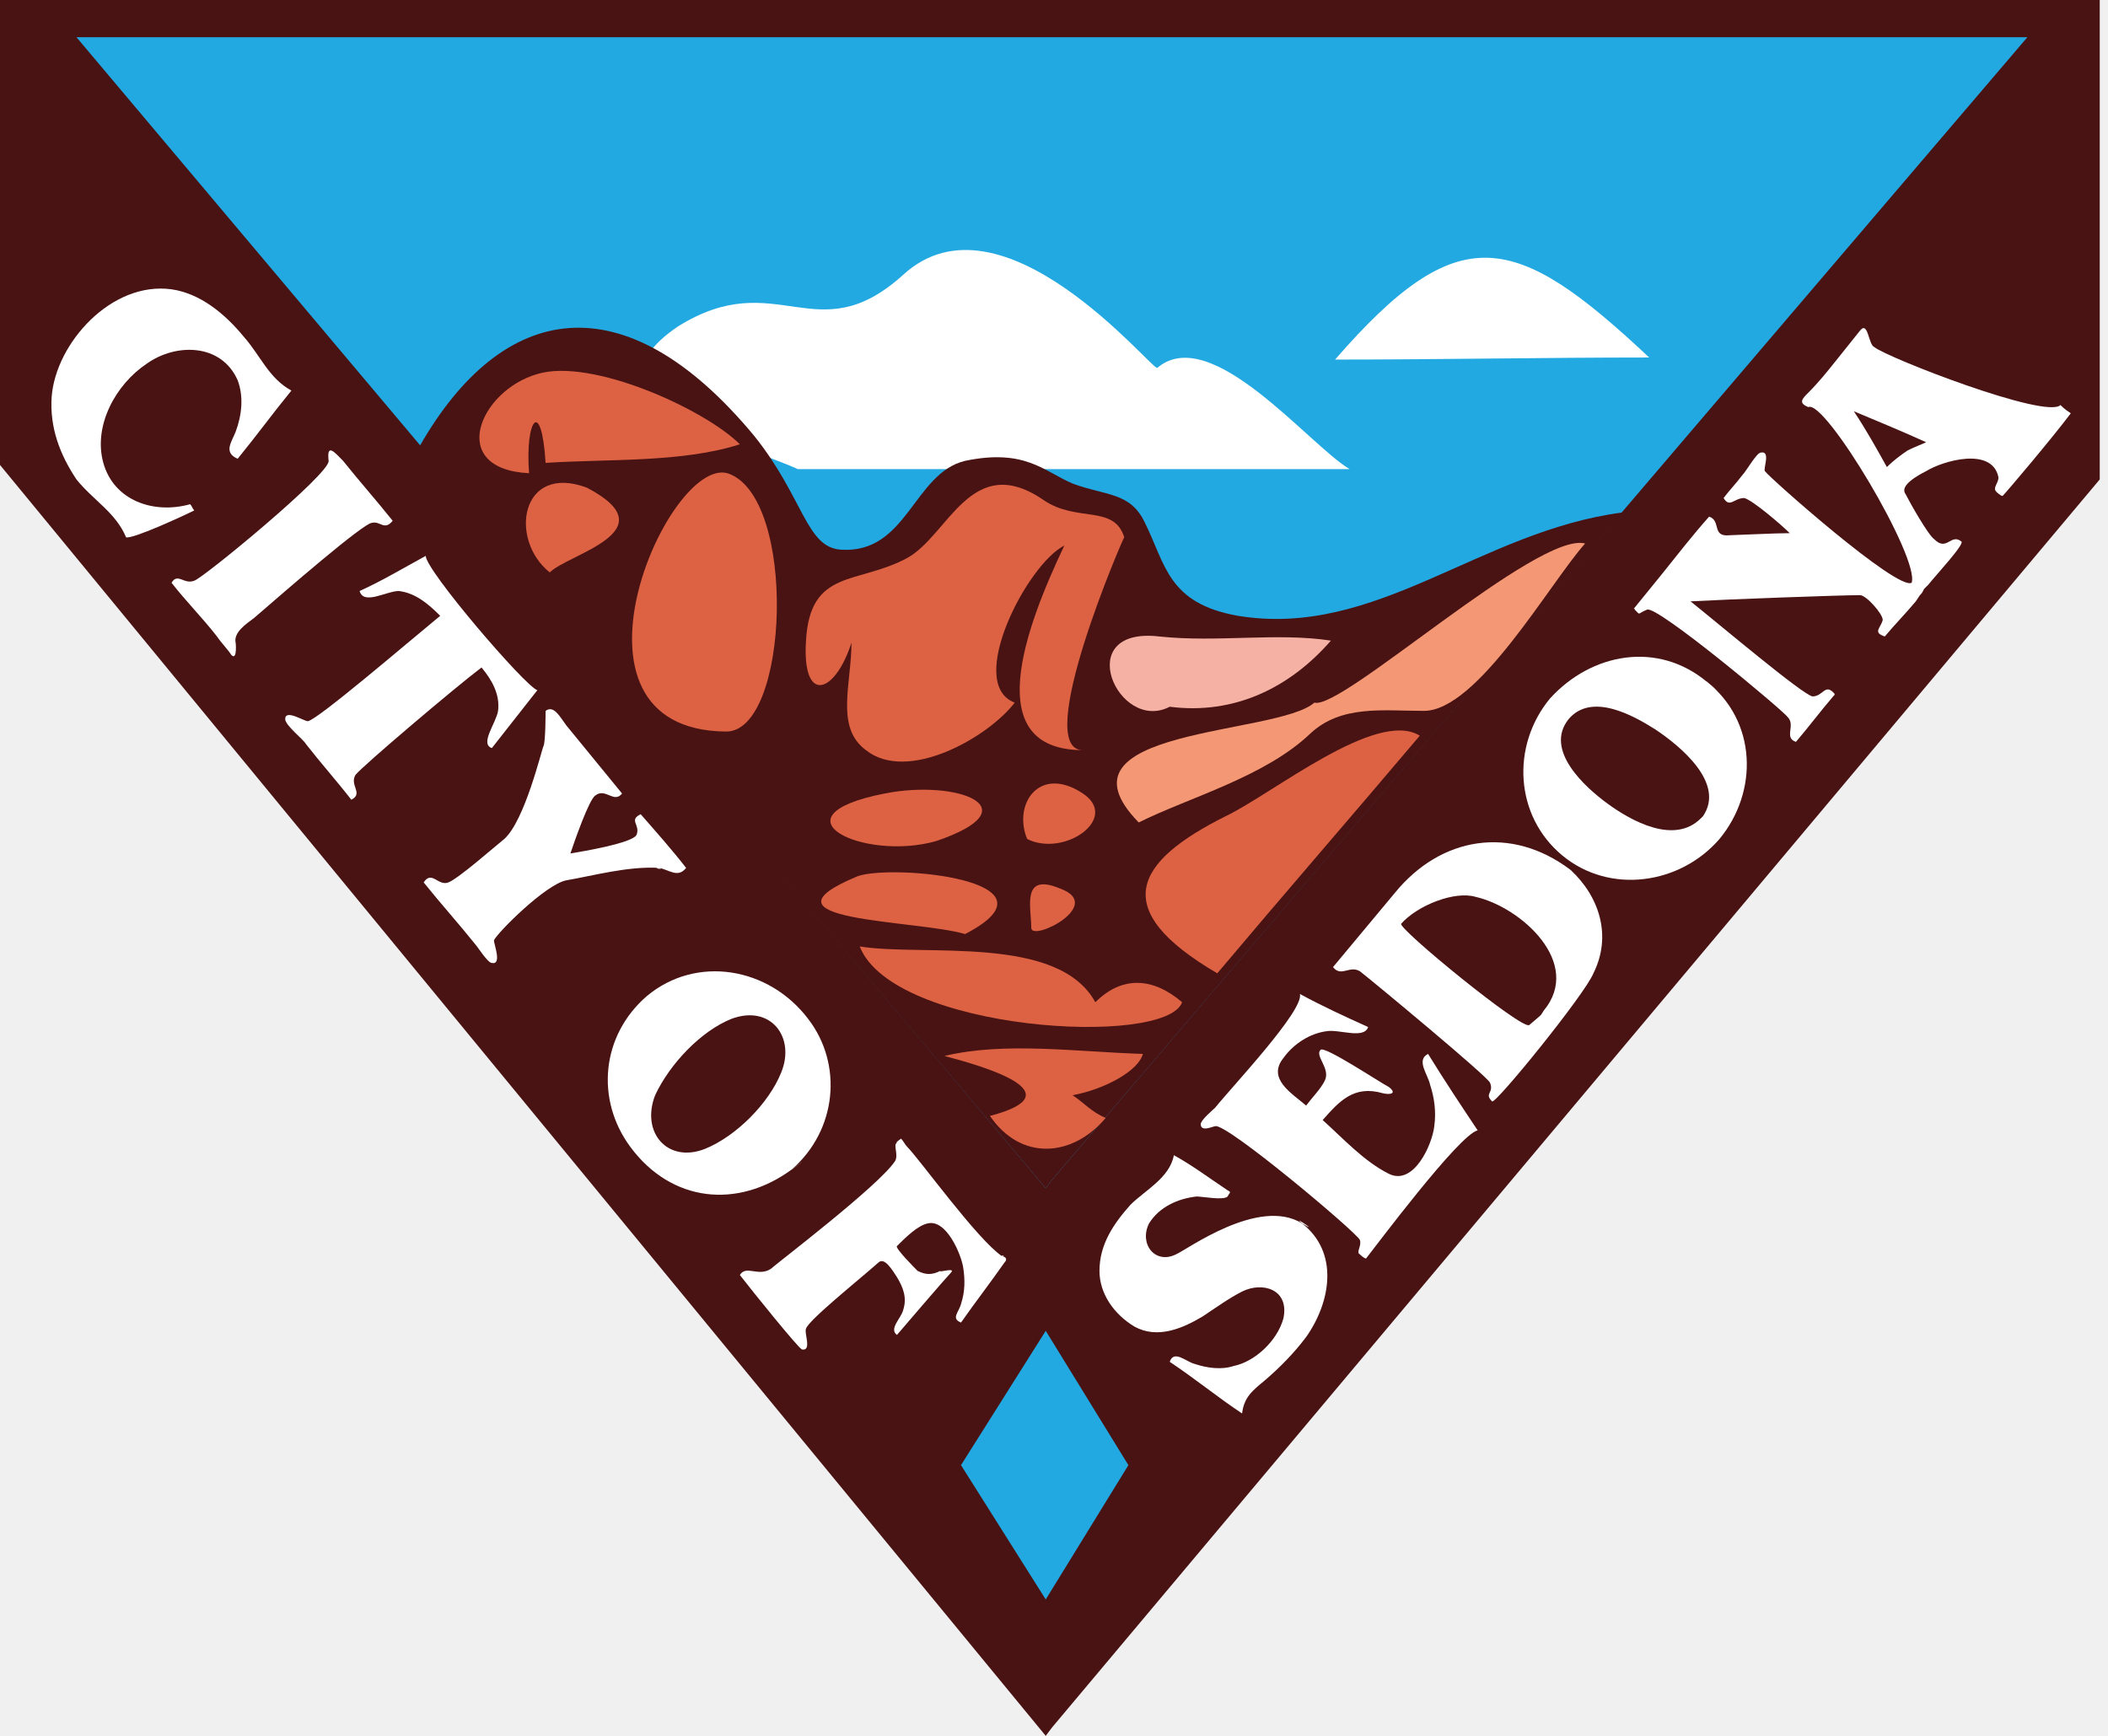
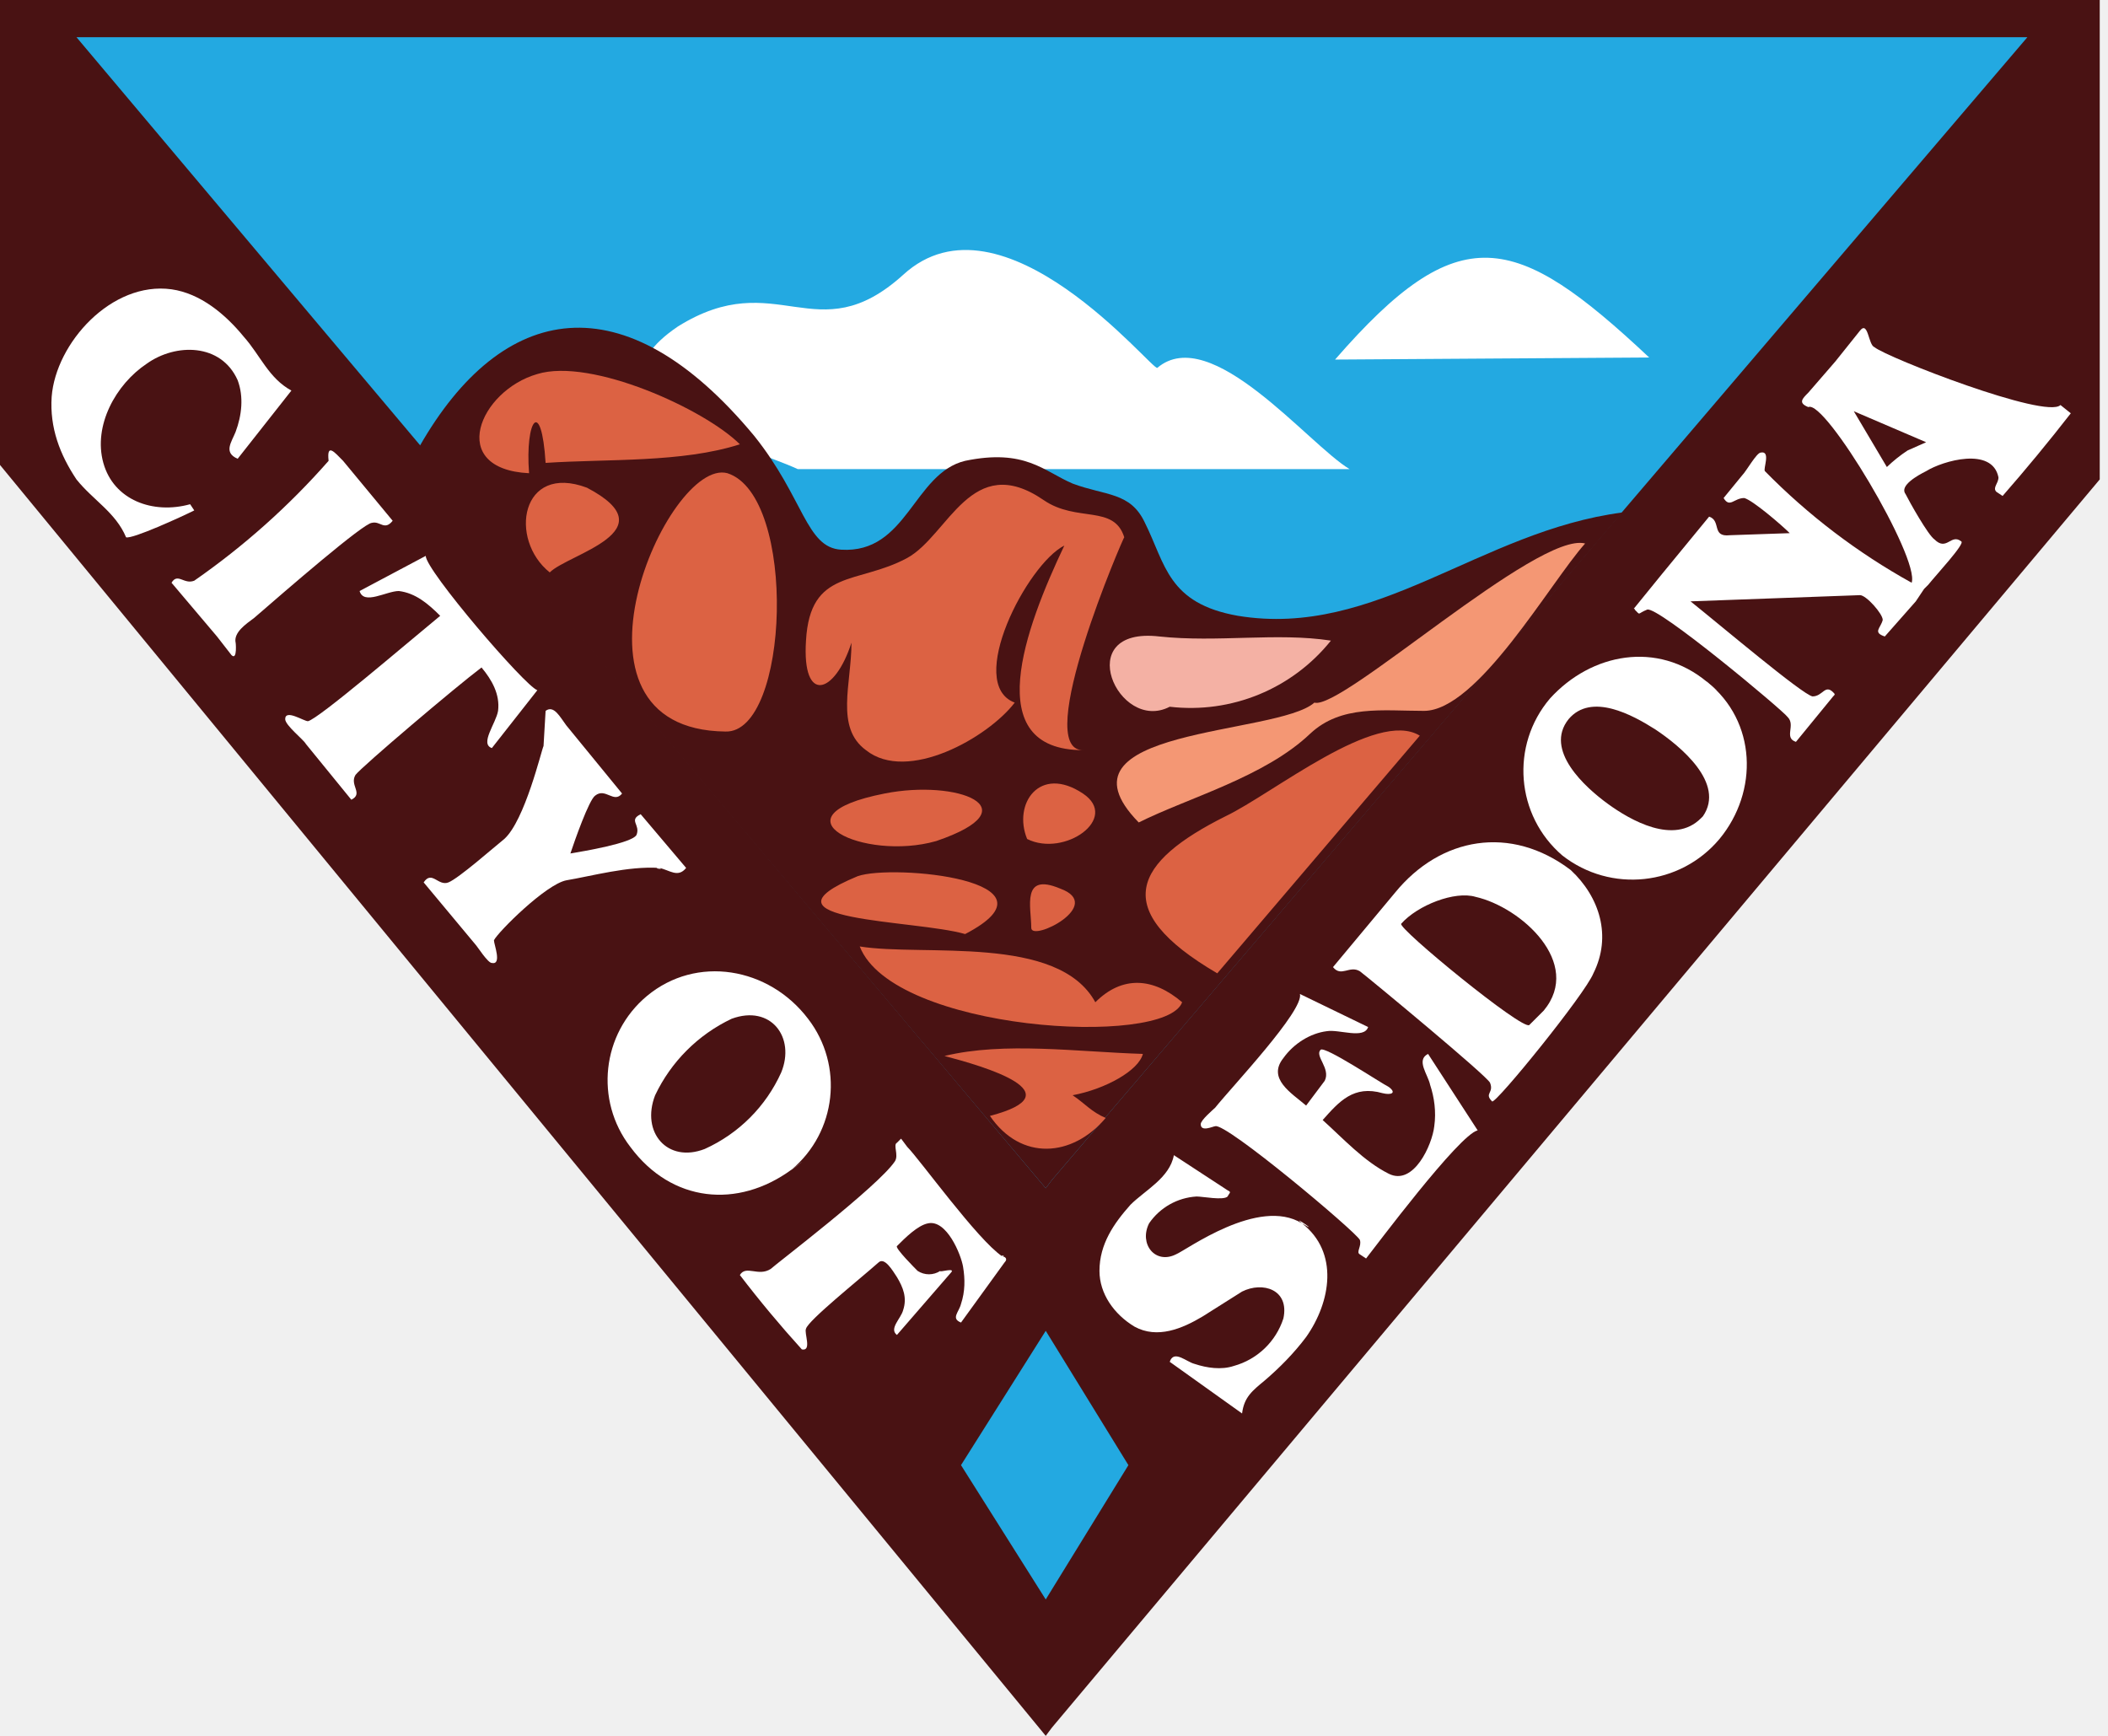
- <svg xmlns="http://www.w3.org/2000/svg" width="102" height="84" viewBox="0 0 102 84" fill="none">
-   <path d="M1 0.7L50.6 59.1L99.9 1.1L1 0.7Z" fill="#23A9E1" />
-   <path d="M79.8 17.3C74.7 17.3 69.7 17.4 64.6 17.4C70.6 10.5 73.3 11.2 79.8 17.3Z" fill="white" />
-   <path d="M38.6 22.7C47.5 22.7 56.4 22.7 65.3 22.7C63.3 21.5 58.6 15.6 56 17.8C55.8 18 48.5 8.9 43.7 13.3C39.5 17.1 37.6 12.8 32.8 15.8C27.5 19.4 36 21.5 38.6 22.7Z" fill="white" />
-   <path d="M50.9 0H0V22.5L50.6 84L50.9 83.6L101.6 23.2V0H50.9ZM50.9 57.1L50.6 57.5L3.7 1.8H50.9H98.1L50.9 57.1Z" fill="#491213" />
-   <path d="M50.6 57.5L50.9 57.1L78.5 24.8C71.6 25.7 66.6 30.9 59.9 29.8C56.5 29.2 56.4 27.3 55.4 25.3C54.7 23.8 53.5 24 51.9 23.4C50.5 22.8 49.6 21.7 46.7 22.3C44.2 22.9 43.9 26.8 40.7 26.6C39 26.5 38.9 24.1 36.5 21.1C30.2 13.5 24.3 14.6 20.3 21.6L50.6 57.5Z" fill="#491213" />
-   <path d="M46.5 70.9L50.6 64.4L54.6 70.9L50.6 77.4L46.5 70.9Z" fill="#23A9E1" />
-   <path d="M23.3 32.3C23.8 32.9 24.2 33.6 24.1 34.4C24 35 23.2 36 23.8 36.2C24.5 35.3 25.3 34.3 26 33.4C25.4 33.2 20.6 27.6 20.6 26.9C19.5 27.5 18.5 28.1 17.4 28.6C17.6 29.3 18.7 28.6 19.3 28.6C20.1 28.7 20.7 29.2 21.3 29.8C19.6 31.2 15.4 34.8 14.9 34.9C14.7 34.9 13.8 34.3 13.8 34.8C13.8 35.1 14.7 35.8 14.8 36C15.5 36.9 16.3 37.8 17 38.7C17.6 38.4 16.9 38 17.2 37.5C17.5 37.1 22.1 33.2 23.3 32.3Z" fill="white" />
-   <path d="M18 25.3C18.4 25.2 18.6 25.7 19 25.2C18.2 24.2 17.4 23.3 16.6 22.3C16.2 21.9 15.8 21.4 15.9 22.3C16 22.9 9.8 28 9.4 28.1C8.9 28.3 8.6 27.7 8.3 28.2C9 29.1 9.8 29.9 10.5 30.8C10.7 31.1 11 31.4 11.2 31.7C11.5 32 11.4 31 11.4 31.1C11.3 30.6 11.9 30.2 12.3 29.9C13.8 28.6 17.6 25.3 18 25.3Z" fill="white" />
-   <path d="M9.2 24.4C7.4 24.9 5.5 24.2 5 22.4C4.5 20.6 5.6 18.6 7.1 17.6C8.5 16.6 10.7 16.6 11.5 18.4C11.8 19.2 11.7 20.1 11.4 20.9C11.2 21.4 10.8 21.9 11.5 22.2C12.4 21.1 13.2 20 14.1 18.9C13 18.3 12.6 17.2 11.8 16.3C10.9 15.2 9.7 14.2 8.3 14C5.4 13.6 2.7 16.6 2.5 19.2C2.4 20.7 2.9 22 3.7 23.2C4.5 24.2 5.6 24.8 6.1 26C6.4 26.1 8.8 25 9.4 24.7C9.3 24.6 9.3 24.5 9.2 24.4C8.5 24.6 9.2 24.4 9.2 24.4Z" fill="white" />
-   <path d="M48.5 60.8C47.3 60 44.5 56.1 43.9 55.5C43.8 55.4 43.7 55.2 43.6 55.1C43.6 55.1 43.3 55.3 43.4 55.3C43.2 55.4 43.5 55.9 43.3 56.2C42.5 57.4 37.5 61.2 37.3 61.4C36.7 61.8 36.1 61.2 35.8 61.7C36.5 62.6 38.6 65.2 38.8 65.3C39.3 65.4 38.9 64.5 39 64.3C39.1 63.9 41.6 61.9 42.5 61.1C42.8 60.8 43.2 61.5 43.4 61.8C43.7 62.3 43.9 62.8 43.7 63.4C43.6 63.8 43 64.3 43.4 64.6C44 63.9 45.8 61.8 46 61.6C46.3 61.3 45.4 61.6 45.5 61.5C45.1 61.7 44.8 61.7 44.4 61.5C44.3 61.4 43.3 60.4 43.4 60.3C43.8 59.9 44.4 59.3 44.9 59.2C45.8 59 46.5 60.7 46.6 61.3C46.7 61.9 46.7 62.5 46.5 63.1C46.4 63.5 46 63.8 46.5 64C47.2 63 47.9 62.1 48.6 61.1C48.8 60.9 48.6 60.8 48.5 60.8C48.4 60.7 48.7 60.8 48.5 60.8Z" fill="white" />
-   <path d="M38.3 56.6C40.5 54.7 40.8 51.5 39.1 49.3C37.2 46.8 33.7 46.2 31.3 48.2C29.1 50.1 28.8 53.2 30.5 55.5C32.5 58.2 35.7 58.5 38.3 56.6C39.5 55.7 38.2 56.7 38.3 56.6ZM37.8 51.9C37.2 53.4 35.6 55 34.1 55.6C32.3 56.3 31 54.8 31.7 53C32.4 51.5 33.9 49.9 35.4 49.3C37.3 48.6 38.5 50.2 37.8 51.9C37.4 52.8 37.9 51.7 37.8 51.9Z" fill="white" />
-   <path d="M31.9 42C32.4 42.1 32.8 42.5 33.2 42C32.5 41.1 31.7 40.2 31 39.4C30.4 39.7 31 39.9 30.8 40.4C30.6 40.8 28.2 41.2 27.6 41.3C27.8 40.7 28.5 38.7 28.8 38.5C29.3 38.1 29.7 38.9 30.1 38.4C29.2 37.3 28.3 36.2 27.4 35.1C27.1 34.7 26.8 34.1 26.4 34.4C26.4 34.4 26.4 35.9 26.3 36.1C26.2 36.3 25.4 39.7 24.4 40.6C23.9 41 22.2 42.5 21.7 42.7C21.2 42.9 20.9 42.1 20.5 42.7C21.3 43.7 22.2 44.7 23 45.7C23.1 45.8 23.6 46.6 23.8 46.6C24.3 46.7 23.9 45.7 23.9 45.5C24.1 45.1 26.4 42.8 27.4 42.6C28.6 42.4 30.4 41.9 31.9 42C32.2 42.1 31.5 42 31.9 42Z" fill="white" />
-   <path d="M25.6 22.9C21.6 22.7 23.2 18.9 26 18.1C28.6 17.3 34.1 19.8 35.8 21.5C33 22.4 29.4 22.2 26.4 22.4C26.2 19.2 25.4 20.3 25.6 22.9Z" fill="#DC6243" />
-   <path d="M26.6 27.7C24.6 26.1 25.2 22.4 28.4 23.6C32.4 25.7 27.5 26.8 26.6 27.7Z" fill="#DC6243" />
-   <path d="M35.1 35.4C26.5 35.3 32.3 22.1 35.2 22.9C38.6 24 38.2 35.5 35.1 35.4Z" fill="#DC6243" />
-   <path d="M41.2 31.1C40.4 33.6 38.8 34.1 39 31C39.2 27.5 41.5 28.3 43.9 27C45.9 25.9 47 21.8 50.5 24.2C52.1 25.3 53.9 24.4 54.4 26C54.4 25.9 49.9 36.3 52.4 36.3C47.4 36.3 49.6 30.4 51.5 26.4C49.7 27.3 46.7 33.1 49.1 34C47.8 35.7 43.9 37.9 41.9 36.3C40.4 35.2 41.2 33.1 41.2 31.1Z" fill="#DC6243" />
-   <path d="M45.3 40.7C41.8 41.7 37.2 39.5 42.8 38.4C46.3 37.7 50 39.1 45.3 40.7C45.4 40.7 45.2 40.7 45.3 40.7Z" fill="#DC6243" />
-   <path d="M49.7 40.6C49 38.9 50.3 37 52.4 38.4C54.2 39.6 51.5 41.5 49.7 40.6Z" fill="#DC6243" />
-   <path d="M46.7 45.2C44.3 44.5 36.2 44.6 41.5 42.4C43.2 41.8 51.7 42.6 46.7 45.2Z" fill="#DC6243" />
-   <path d="M49.9 44.9C49.9 43.9 49.4 42.2 51.3 43C53.5 43.8 49.9 45.6 49.9 44.9C49.9 44.9 49.9 44.7 49.9 44.9Z" fill="#DC6243" />
-   <path d="M57.2 48.5C55.8 47.3 54.3 47.2 53 48.5C51.2 45.2 44.7 46.3 41.6 45.8C43.2 49.9 56.4 50.7 57.2 48.5Z" fill="#DC6243" />
-   <path d="M55.3 51C52.1 50.9 48.6 50.4 45.7 51.1C47.6 51.6 52.1 52.9 47.9 54C49.4 56.2 51.9 56 53.5 54.1C52.8 53.8 52.5 53.4 51.9 53C53.5 52.7 55.1 51.8 55.3 51Z" fill="#DC6243" />
-   <path d="M58.9 47.1C53.6 44 54.9 41.7 59.3 39.5C61.6 38.4 66.6 34.3 68.7 35.6C65.4 39.5 62.1 43.3 58.9 47.1Z" fill="#DC6243" />
-   <path d="M55.1 39.8C50.6 35.2 61.8 35.6 63.6 34C64.9 34.4 74.4 25.7 76.7 26.3C75 28.2 71.5 34.4 68.9 34.4C66.9 34.4 64.9 34.1 63.4 35.5C61.2 37.6 57.5 38.6 55.1 39.8Z" fill="#F49774" />
-   <path d="M56.6 34.2C54.1 35.5 51.8 30.3 56.1 30.8C58.9 31.1 61.8 30.6 64.4 31C62.4 33.3 59.7 34.6 56.6 34.2Z" fill="#F4B1A4" />
-   <path d="M69.2 52.5C69.4 53.1 69.5 53.8 69.4 54.5C69.3 55.4 68.4 57.4 67.2 56.8C66 56.2 65 55.1 64 54.2C64.8 53.3 65.5 52.5 66.9 52.9C67.3 53 67.6 52.9 67.2 52.6C66.8 52.4 64.1 50.6 63.9 50.8C63.6 51.1 64.4 51.7 64.1 52.3C63.9 52.7 63.5 53.1 63.2 53.5C62.5 52.9 61.3 52.2 62.1 51.2C62.6 50.5 63.4 50 64.2 49.9C64.8 49.8 66 50.3 66.2 49.7C65.1 49.2 64 48.7 62.9 48.1C63.1 48.9 59.6 52.6 58.8 53.6C58.7 53.7 58.1 54.2 58.1 54.4C58.1 54.8 58.7 54.5 58.8 54.5C59.3 54.3 65.6 59.6 65.8 60C65.9 60.3 65.6 60.6 65.8 60.7C65.8 60.7 66 60.9 66.1 60.9C66.5 60.4 70.6 54.9 71.5 54.7C70.7 53.5 69.9 52.3 69.1 51C68.5 51.3 69.1 52 69.2 52.5Z" fill="white" />
-   <path d="M63 59.2C60.9 57.9 57.4 60.5 56.9 60.7C55.9 61.2 55.1 60.2 55.6 59.2C56.1 58.4 57 58 57.9 57.9C58.2 57.9 59.2 58.1 59.4 57.9C59.5 57.7 59.6 57.7 59.4 57.6C58.5 57 57.7 56.4 56.8 55.9C56.6 57 55.4 57.6 54.7 58.3C53.9 59.2 53.2 60.2 53.2 61.5C53.2 62.6 53.9 63.6 54.9 64.2C56 64.8 57.2 64.3 58.2 63.7C58.8 63.3 59.5 62.8 60.1 62.5C61.1 62 62.4 62.4 62.1 63.8C61.8 64.9 60.7 65.9 59.7 66.1C59.1 66.3 58.4 66.2 57.8 66C57.4 65.9 56.8 65.3 56.6 65.9C57.8 66.7 58.9 67.6 60.1 68.4C60.2 67.6 60.6 67.3 61.2 66.8C61.9 66.2 62.6 65.5 63.2 64.7C64.4 63 64.8 60.6 63 59.2Z" fill="white" />
-   <path d="M63 59.2C64 59.8 62.4 58.7 63 59.2V59.2Z" fill="white" />
-   <path d="M99.7 19.6C99 20.3 91.3 17.3 90.7 16.8C90.4 16.7 90.4 15.5 90 16C89.6 16.5 89.2 17 88.8 17.5C88.4 18 88 18.5 87.5 19C87.2 19.3 87 19.5 87.5 19.7C88.3 19.3 92.9 27 92.5 28.2C91.8 28.6 85.6 23.1 85.4 22.8C85.3 22.7 85.7 21.8 85.2 21.9C85 21.9 84.5 22.8 84.3 23C84 23.4 83.7 23.7 83.4 24.1C83.7 24.6 83.9 24.1 84.4 24.1C84.8 24.2 86.2 25.4 86.6 25.8C85.9 25.8 83.9 25.9 83.7 25.9C82.8 26 83.3 25.2 82.7 25C81.9 25.9 81.2 26.8 80.4 27.8C80 28.3 79.5 28.9 79.1 29.4C79 29.5 79.1 29.4 79.1 29.5C79.4 29.8 79.2 29.7 79.7 29.5C80.2 29.3 86.3 34.4 86.5 34.7C86.9 35.1 86.3 35.7 86.9 35.9C87.5 35.2 88.1 34.4 88.7 33.7C88.8 33.6 88.8 33.6 88.7 33.5C88.3 33.1 88.2 33.7 87.7 33.7C87.2 33.6 83.3 30.3 81.8 29.1C83.6 29 89.1 28.8 90 28.8C90.3 28.8 91.1 29.7 91.1 30C91 30.4 90.6 30.6 91.2 30.8C91.7 30.2 92.2 29.7 92.7 29.1L92.9 28.8C93 28.7 93 28.7 93.1 28.5L93.3 28.3C93.7 27.8 95.1 26.3 94.9 26.2C94.4 25.8 94.2 26.7 93.6 26.1C93.3 25.9 92.4 24.3 92.2 23.9C91.9 23.5 92.8 23 93.2 22.8C94 22.3 96.4 21.6 96.7 23.1C96.7 23.4 96.4 23.6 96.6 23.8C96.6 23.8 96.8 24 96.9 24C97.1 23.8 99.3 21.2 100.2 20C99.9 19.8 99.8 19.7 99.7 19.6ZM92.3 21.8C92.4 21.8 92.5 21.7 92.3 21.8C92 22 91.6 22.3 91.3 22.6C90.8 21.7 90.3 20.8 89.7 19.9C90.9 20.4 92.1 20.9 93.2 21.4C93 21.5 92.7 21.6 92.3 21.8Z" fill="white" />
-   <path d="M82.6 33C80.2 31 77 31.6 75 33.8C73.1 36.1 73.3 39.5 75.6 41.4C77.9 43.3 81.3 42.8 83.2 40.6C85.1 38.3 85 34.9 82.6 33ZM82.3 39.6C82.3 39.6 82.3 39.7 82.3 39.6C81 40.9 78.9 39.7 77.8 38.9C76.7 38.1 74.7 36.3 75.9 34.8C77 33.5 79 34.6 80.1 35.3C81.3 36.1 83.5 37.9 82.4 39.5C82.5 39.4 82.5 39.4 82.3 39.6Z" fill="white" />
-   <path d="M82.6 32.999C83.8 33.999 82.3 32.8 82.6 32.999V32.999Z" fill="white" />
-   <path d="M82.3 39.7C82.3 39.6 82.3 39.6 82.3 39.7C82.4 39.6 82.4 39.6 82.4 39.6C82.3 39.6 82.3 39.7 82.3 39.7Z" fill="white" />
-   <path d="M76 42.1C76.1 42.2 76.3 42.4 76 42.1C73.1 39.9 69.7 40.5 67.5 43.2C66.5 44.4 65.5 45.6 64.5 46.8C64.9 47.3 65.3 46.7 65.8 47C66.2 47.3 72 52.1 72.1 52.4C72.3 52.9 71.8 52.9 72.2 53.3C72.4 53.4 76.7 48.1 77.1 47.1C78 45.3 77.4 43.4 76 42.1ZM74.7 48.9C74.5 49.2 74.7 49 74 49.6C73.7 49.9 67.6 44.9 67.8 44.7C68.6 43.8 70.4 43.1 71.4 43.4C73.6 43.9 76.6 46.6 74.7 48.9Z" fill="white" />
+ <svg xmlns="http://www.w3.org/2000/svg" width="102" height="84" fill="none">
+   <path d="M1 .7l49.6 58.4 49.3-58L1 .7z" fill="#23A9E1" />
+   <path d="M79.8 17.3l-15.2.1c6-6.9 8.7-6.2 15.2-.1zm-41.2 5.4h26.7c-2-1.2-6.7-7.1-9.3-4.9-.2.2-7.5-8.9-12.3-4.5-4.2 3.8-6.1-.5-10.9 2.5-5.3 3.6 3.2 5.7 5.8 6.9z" fill="#fff" />
+   <path d="M50.9 0H0v22.5L50.6 84l.3-.4 50.7-60.4V0H50.9zm0 57.1l-.3.4L3.7 1.8h94.4L50.9 57.1z" fill="#491213" />
+   <path d="M50.6 57.5l.3-.4 27.6-32.3c-6.9.9-11.9 6.1-18.6 5-3.4-.6-3.5-2.5-4.5-4.5-.7-1.5-1.9-1.3-3.5-1.9-1.4-.6-2.3-1.7-5.2-1.1-2.5.6-2.8 4.5-6 4.3-1.7-.1-1.8-2.5-4.2-5.5-6.3-7.6-12.2-6.5-16.2.5l30.3 35.9z" fill="#491213" />
+   <path d="M46.5 70.9l4.1-6.5 4 6.5-4 6.5-4.1-6.5z" fill="#23A9E1" />
+   <path d="M23.3 32.3c.5.6.9 1.3.8 2.1-.1.6-.9 1.6-.3 1.8l2.2-2.8c-.6-.2-5.4-5.8-5.4-6.5l-3.2 1.7c.2.7 1.3 0 1.9 0 .8.1 1.4.6 2 1.2-1.7 1.4-5.9 5-6.4 5.1-.2 0-1.1-.6-1.1-.1 0 .3.9 1 1 1.2l2.2 2.7c.6-.3-.1-.7.2-1.2.3-.4 4.9-4.3 6.1-5.2zm-5.3-7c.4-.1.6.4 1-.1l-2.4-2.9c-.4-.4-.8-.9-.7 0a36 36 0 0 1-6.5 5.8c-.5.2-.8-.4-1.1.1l2.2 2.6.7.9c.3.3.2-.7.2-.6-.1-.5.5-.9.9-1.2 1.5-1.3 5.3-4.6 5.7-4.6zm-8.8-.9c-1.8.5-3.7-.2-4.2-2s.6-3.8 2.1-4.8c1.4-1 3.6-1 4.4.8.3.8.2 1.7-.1 2.5-.2.5-.6 1 .1 1.3l2.6-3.3c-1.1-.6-1.5-1.7-2.3-2.6-.9-1.1-2.1-2.1-3.5-2.3-2.9-.4-5.6 2.6-5.8 5.2-.1 1.5.4 2.8 1.2 4 .8 1 1.9 1.6 2.4 2.8.3.1 2.7-1 3.3-1.3l-.2-.3c-.7.2 0 0 0 0zm39.3 36.4c-1.2-.8-4-4.7-4.6-5.3l-.3-.4-.2.2c-.2.1.1.6-.1.9-.8 1.2-5.8 5-6 5.2-.6.4-1.2-.2-1.5.3a56 56 0 0 0 3 3.6c.5.1.1-.8.2-1 .1-.4 2.6-2.4 3.5-3.2.3-.3.7.4.9.7.3.5.5 1 .3 1.6-.1.4-.7.9-.3 1.2l2.6-3c.3-.3-.6 0-.5-.1a1 1 0 0 1-1.1 0c-.1-.1-1.1-1.1-1-1.2.4-.4 1-1 1.5-1.1.9-.2 1.6 1.5 1.7 2.1.1.6.1 1.2-.1 1.8-.1.4-.5.7 0 .9l2.1-2.9c.2-.2 0-.3-.1-.3-.1-.1.2 0 0 0zm-10.2-4.2a5.3 5.3 0 0 0 .8-7.3c-1.9-2.5-5.4-3.1-7.8-1.1a5.3 5.3 0 0 0-.8 7.3c2 2.7 5.2 3 7.8 1.1 1.2-.9-.1.1 0 0zm-.5-4.7a7.4 7.4 0 0 1-3.7 3.7c-1.8.7-3.1-.8-2.4-2.6a7.8 7.8 0 0 1 3.7-3.7c1.9-.7 3.1.9 2.4 2.6-.4.9.1-.2 0 0zM31.9 42c.5.1.9.5 1.3 0L31 39.4c-.6.3 0 .5-.2 1-.2.4-2.6.8-3.2.9.2-.6.9-2.6 1.2-2.8.5-.4.9.4 1.3-.1l-2.7-3.3c-.3-.4-.6-1-1-.7l-.1 1.7c-.1.2-.9 3.6-1.9 4.5-.5.4-2.2 1.9-2.7 2.1-.5.2-.8-.6-1.2 0l2.5 3c.1.1.6.9.8.9.5.1.1-.9.1-1.1.2-.4 2.5-2.7 3.5-2.9 1.2-.2 3-.7 4.5-.6.3.1-.4 0 0 0z" fill="#fff" />
+   <path d="M25.6 22.9c-4-.2-2.4-4 .4-4.8 2.6-.8 8.1 1.7 9.8 3.4-2.8.9-6.4.7-9.4.9-.2-3.2-1-2.1-.8.5zm1 4.8c-2-1.6-1.4-5.3 1.8-4.1 4 2.1-.9 3.2-1.8 4.1zm8.5 7.7c-8.6-.1-2.8-13.3.1-12.5 3.4 1.1 3 12.6-.1 12.5zm6.1-4.3c-.8 2.5-2.4 3-2.2-.1.2-3.5 2.5-2.7 4.9-4 2-1.1 3.1-5.2 6.6-2.8 1.6 1.1 3.4.2 3.9 1.8 0-.1-4.5 10.3-2 10.3-5 0-2.8-5.9-.9-9.9-1.8.9-4.8 6.7-2.4 7.6-1.3 1.7-5.2 3.9-7.2 2.3-1.5-1.1-.7-3.2-.7-5.2zm4.1 9.6c-3.5 1-8.1-1.2-2.5-2.3 3.5-.7 7.2.7 2.5 2.3.1 0-.1 0 0 0zm4.4-.1c-.7-1.7.6-3.6 2.7-2.2 1.8 1.2-.9 3.1-2.7 2.2zm-3 4.6c-2.4-.7-10.5-.6-5.2-2.8 1.7-.6 10.2.2 5.2 2.8zm3.2-.3c0-1-.5-2.7 1.4-1.9 2.2.8-1.4 2.6-1.4 1.9 0 0 0-.2 0 0zm7.3 3.6c-1.4-1.2-2.9-1.3-4.2 0-1.8-3.3-8.3-2.2-11.4-2.7 1.6 4.1 14.8 4.9 15.6 2.7zM55.3 51c-3.2-.1-6.7-.6-9.6.1 1.9.5 6.4 1.8 2.2 2.9 1.5 2.2 4 2 5.6.1-.7-.3-1-.7-1.6-1.1 1.6-.3 3.2-1.2 3.4-2zm3.6-3.9c-5.3-3.1-4-5.4.4-7.6 2.3-1.1 7.3-5.2 9.4-3.9l-9.8 11.5z" fill="#DC6243" />
+   <path d="M55.1 39.8c-4.5-4.6 6.7-4.2 8.5-5.8 1.3.4 10.8-8.3 13.1-7.7-1.7 1.9-5.2 8.1-7.8 8.1-2 0-4-.3-5.5 1.1-2.2 2.1-5.9 3.1-8.3 4.3z" fill="#F49774" />
+   <path d="M56.6 34.2c-2.5 1.3-4.8-3.9-.5-3.4 2.8.3 5.7-.2 8.3.2a8.7 8.7 0 0 1-7.8 3.2z" fill="#F4B1A4" />
+   <path d="M69.2 52.5c.2.6.3 1.3.2 2-.1.9-1 2.9-2.2 2.3-1.2-.6-2.2-1.7-3.2-2.6.8-.9 1.5-1.7 2.9-1.3.4.1.7 0 .3-.3-.4-.2-3.1-2-3.3-1.8-.3.3.5.9.2 1.5l-.9 1.2c-.7-.6-1.9-1.3-1.1-2.3.5-.7 1.3-1.2 2.1-1.3.6-.1 1.8.4 2-.2l-3.3-1.6c.2.8-3.3 4.5-4.1 5.5-.1.1-.7.6-.7.8 0 .4.6.1.7.1.5-.2 6.8 5.1 7 5.5.1.3-.2.6 0 .7l.3.2c.4-.5 4.5-6 5.4-6.2L69.1 51c-.6.3 0 1 .1 1.5zM63 59.2c-2.1-1.3-5.6 1.3-6.1 1.5-1 .5-1.8-.5-1.3-1.5a3 3 0 0 1 2.3-1.3c.3 0 1.3.2 1.5 0 .1-.2.2-.2 0-.3l-2.6-1.7c-.2 1.1-1.4 1.7-2.1 2.4-.8.9-1.5 1.9-1.5 3.2 0 1.1.7 2.1 1.7 2.7 1.1.6 2.3.1 3.3-.5l1.9-1.2c1-.5 2.3-.1 2 1.3a3.5 3.5 0 0 1-2.4 2.3c-.6.2-1.3.1-1.9-.1-.4-.1-1-.7-1.2-.1l3.5 2.5c.1-.8.5-1.1 1.1-1.6.7-.6 1.4-1.3 2-2.1 1.2-1.7 1.6-4.1-.2-5.5zm0 0c1 .6-.6-.5 0 0zm36.7-39.6c-.7.7-8.4-2.3-9-2.8-.3-.1-.3-1.3-.7-.8l-1.2 1.5-1.3 1.5c-.3.3-.5.5 0 .7.8-.4 5.4 7.3 5 8.5a31 31 0 0 1-7.1-5.4c-.1-.1.3-1-.2-.9-.2 0-.7.9-.9 1.1l-.9 1.1c.3.5.5 0 1 0 .4.1 1.8 1.3 2.2 1.7l-2.9.1c-.9.1-.4-.7-1-.9l-2.3 2.8-1.3 1.6c-.1.1 0 0 0 .1.3.3.1.2.6 0s6.6 4.9 6.8 5.2c.4.4-.2 1 .4 1.2l1.8-2.2c.1-.1.1-.1 0-.2-.4-.4-.5.2-1 .2-.5-.1-4.4-3.4-5.9-4.6l8.2-.3c.3 0 1.1.9 1.1 1.2-.1.4-.5.6.1.8l1.5-1.7.2-.3.2-.3.2-.2c.4-.5 1.8-2 1.6-2.1-.5-.4-.7.5-1.3-.1-.3-.2-1.2-1.8-1.4-2.2-.3-.4.6-.9 1-1.1.8-.5 3.2-1.2 3.5.3 0 .3-.3.5-.1.7l.3.2a90 90 0 0 0 3.3-4l-.5-.4zm-7.4 2.2c.1 0 .2-.1 0 0a7 7 0 0 0-1 .8l-1.6-2.7 3.5 1.5-.9.4zM82.6 33c-2.4-2-5.6-1.4-7.6.8a5.4 5.4 0 0 0 .6 7.6 5.5 5.5 0 0 0 7.6-.8c1.9-2.3 1.8-5.7-.6-7.6zm-.3 6.6s0 .1 0 0c-1.3 1.3-3.4.1-4.5-.7-1.1-.8-3.1-2.6-1.9-4.1 1.1-1.3 3.1-.2 4.2.5 1.2.8 3.4 2.6 2.3 4.2l-.1.1z" fill="#fff" />
+   <path d="M82.6 33c1.2 1-.3-.2 0 0zm-.3 6.7c0-.1 0-.1 0 0l.1-.1-.1.1zM76 42.1c.1.1.3.3 0 0-2.9-2.2-6.3-1.6-8.5 1.1l-3 3.6c.4.5.8-.1 1.3.2.4.3 6.2 5.1 6.3 5.4.2.5-.3.5.1.9.2.1 4.5-5.2 4.9-6.2.9-1.8.3-3.7-1.1-5zm-1.3 6.8l-.7.7c-.3.3-6.4-4.7-6.2-4.9.8-.9 2.6-1.6 3.6-1.3 2.2.5 5.2 3.2 3.3 5.5z" fill="#fff" />
</svg>
